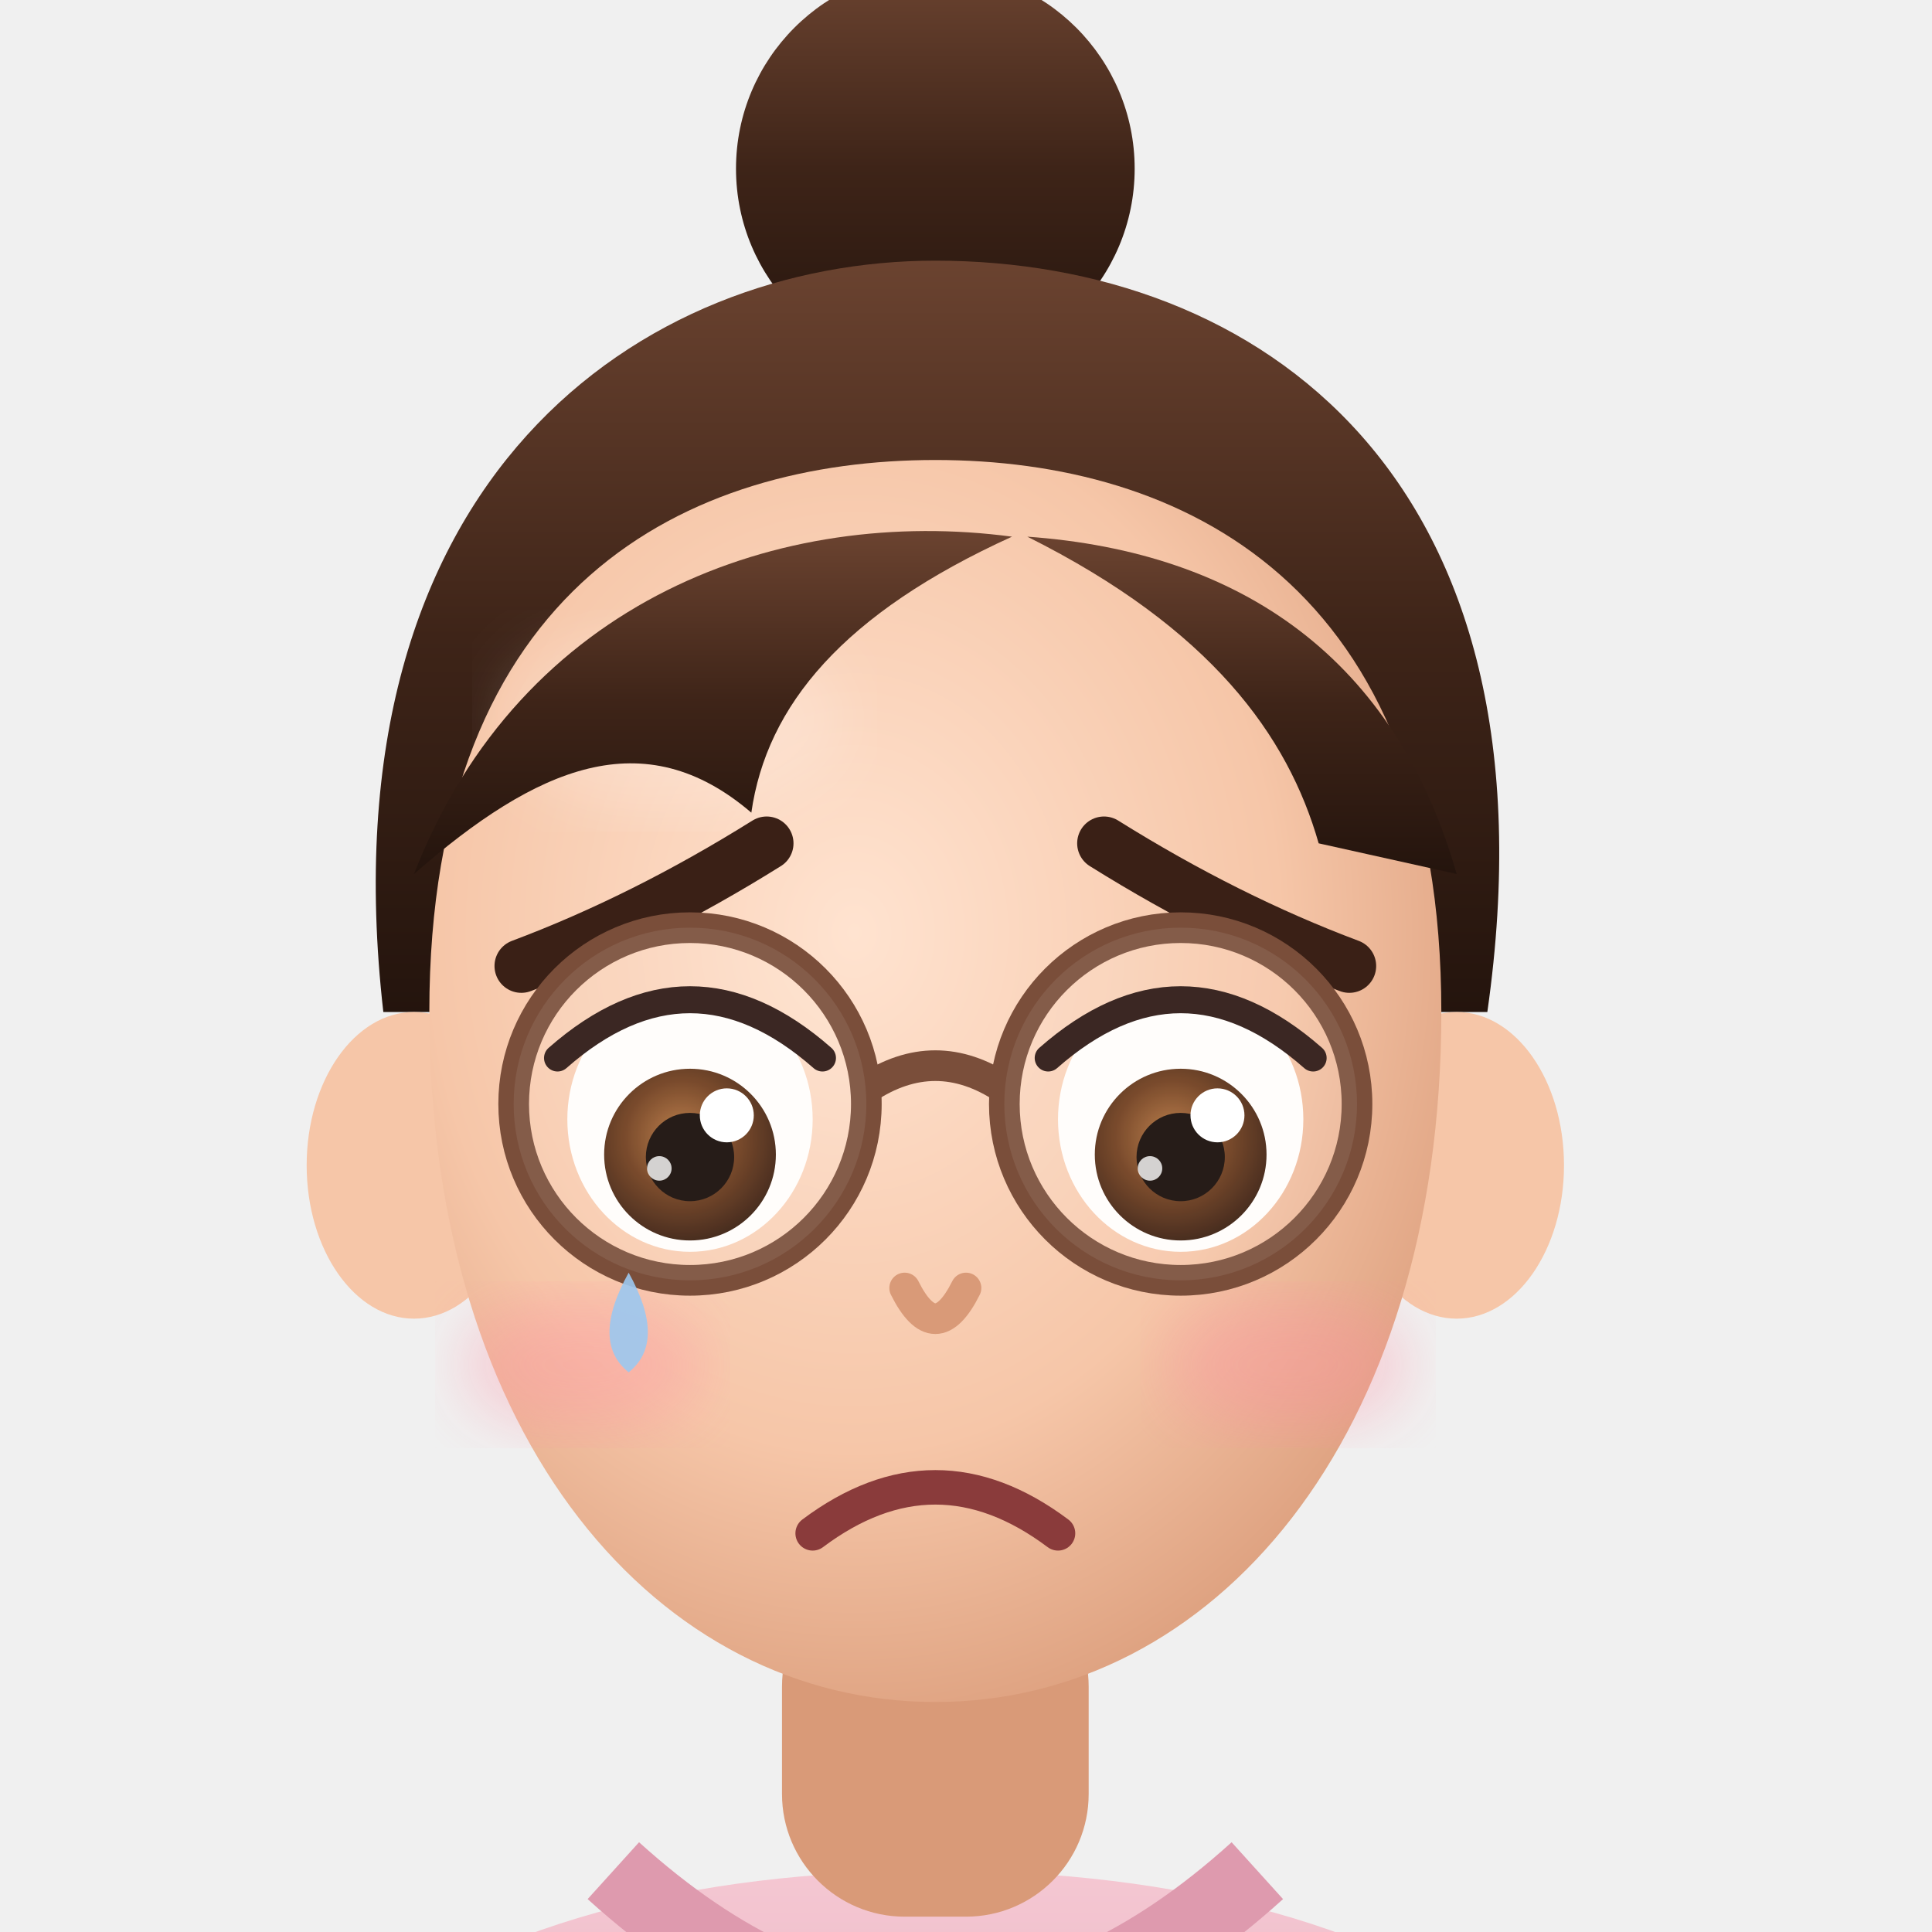
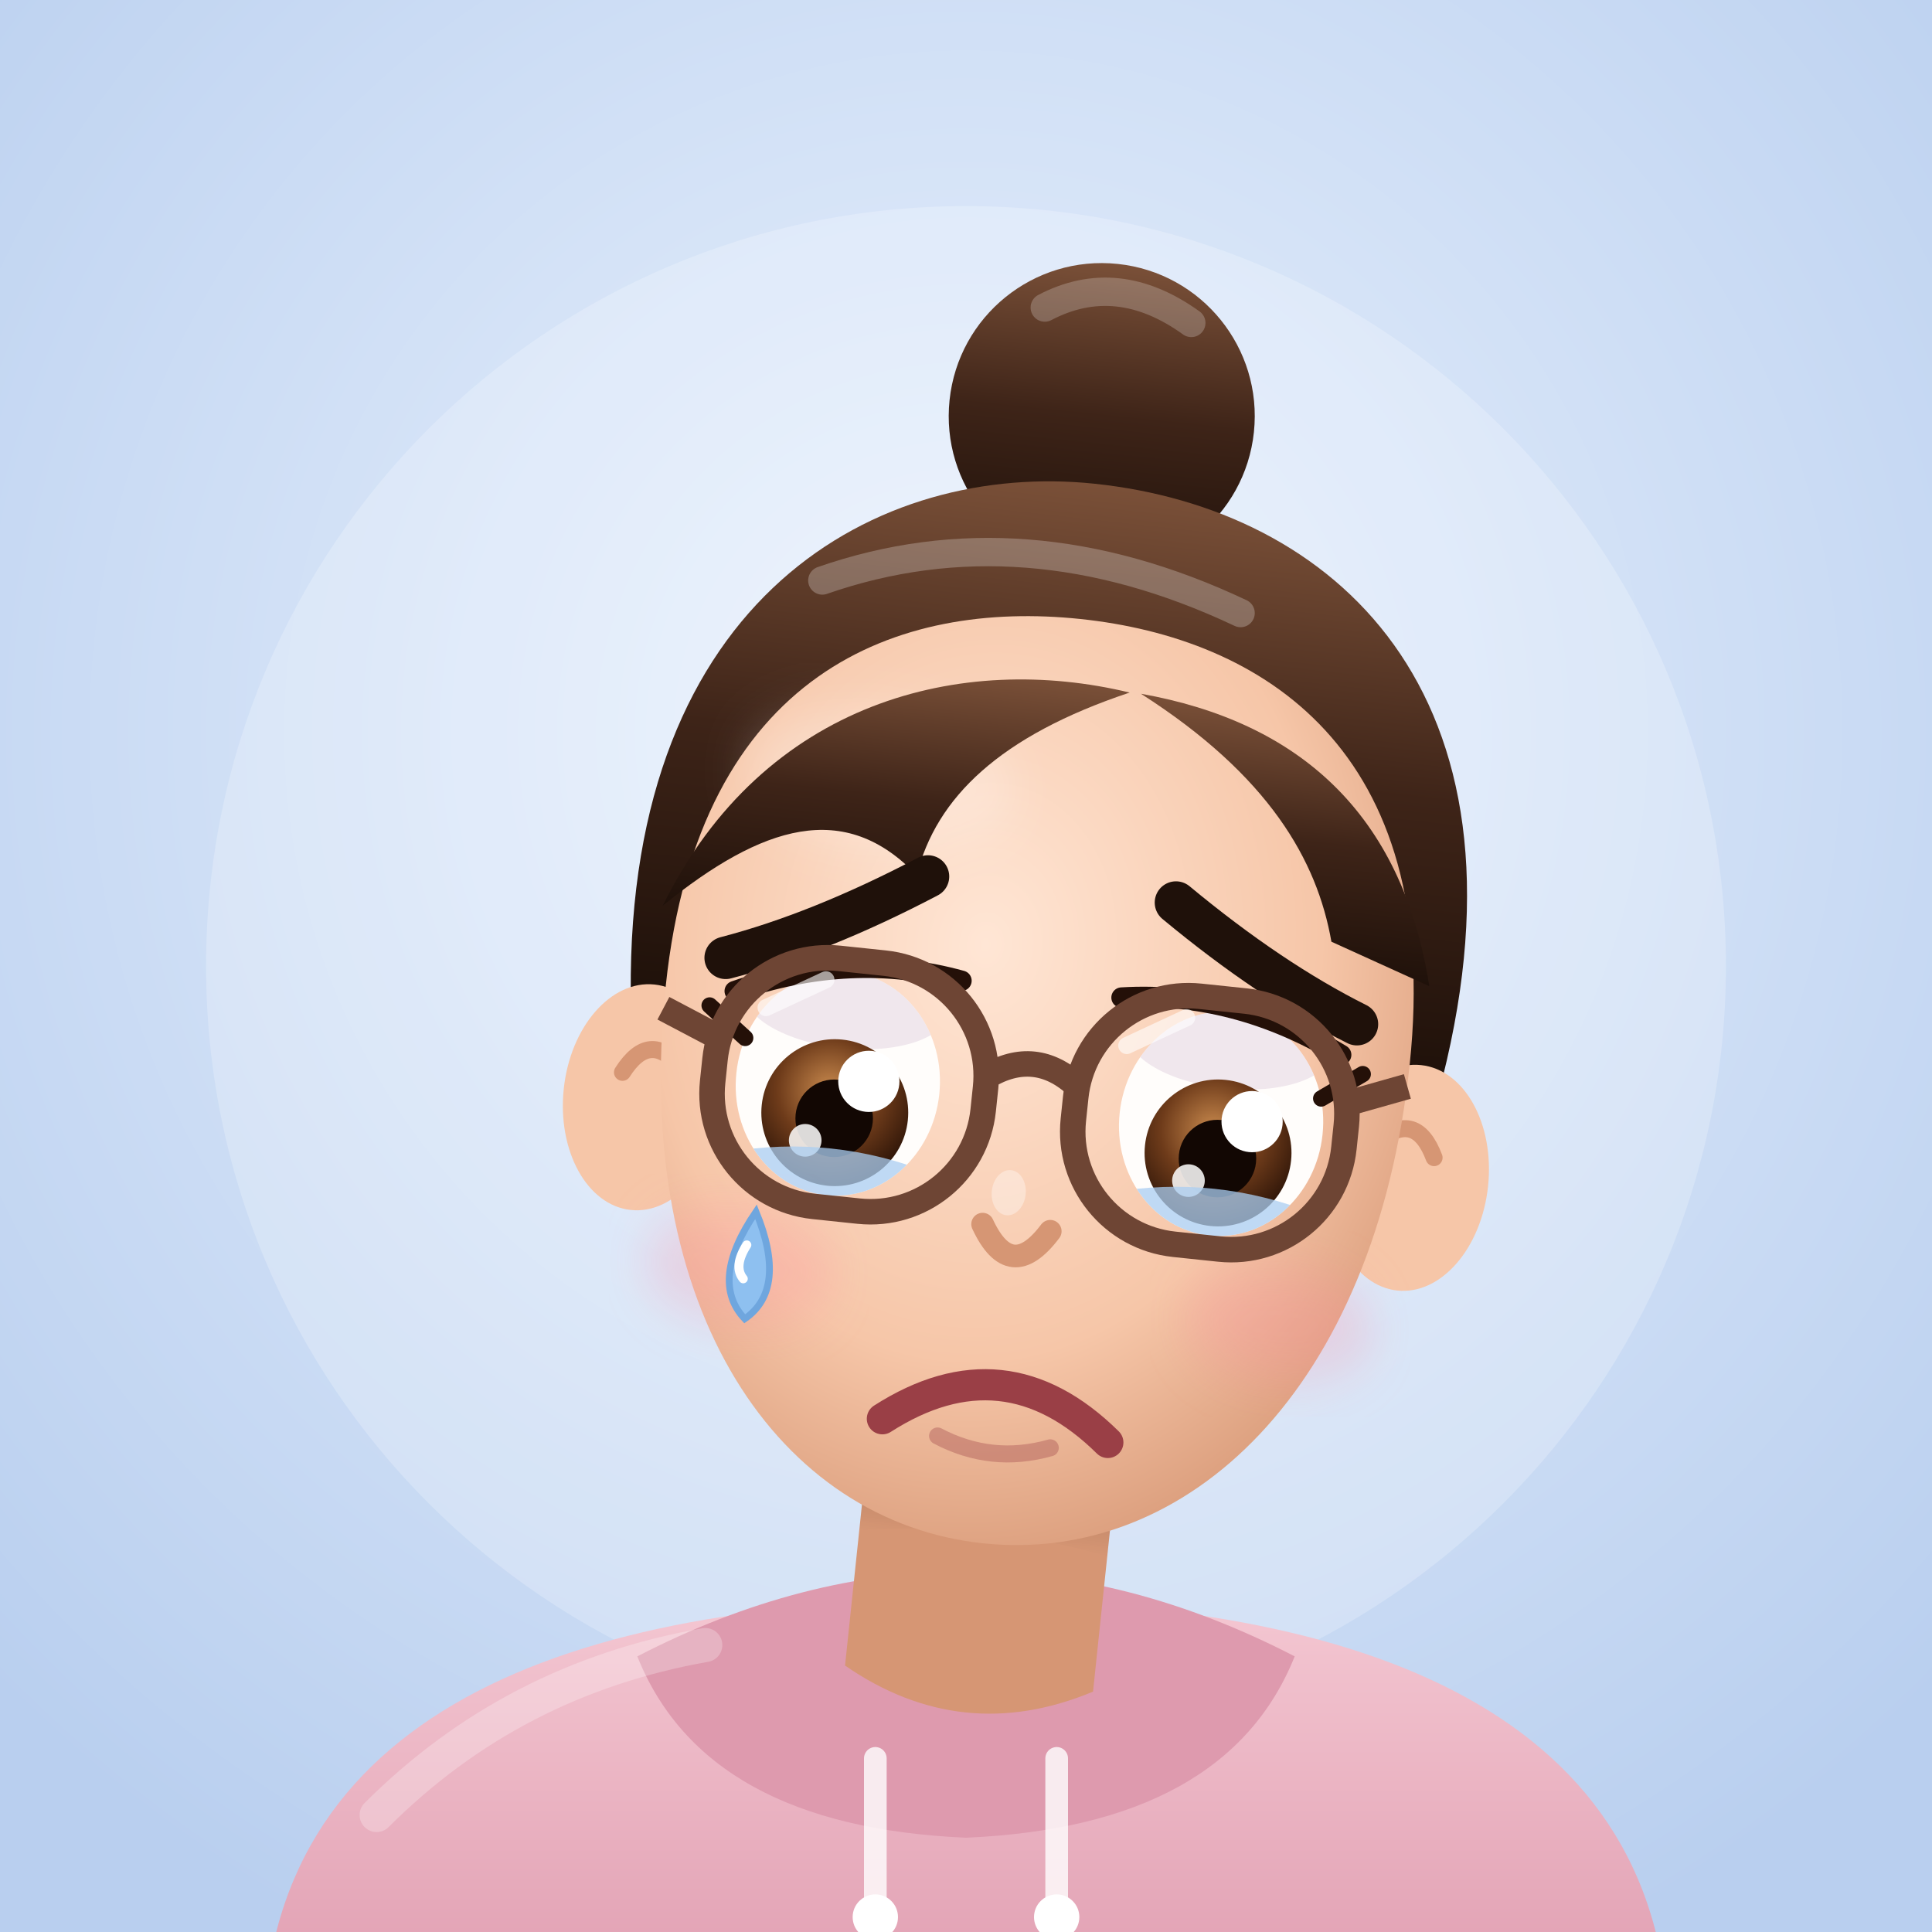
- <svg xmlns="http://www.w3.org/2000/svg" viewBox="28 18 252 252">
+ <svg xmlns="http://www.w3.org/2000/svg" viewBox="0 0 300 300">
  <defs>
-     <radialGradient id="f317" cx=".42" cy=".38" r=".7">
-       <stop offset="0" stop-color="#FFE3D0" />
-       <stop offset=".6" stop-color="#F6C6A8" />
-       <stop offset="1" stop-color="#D99A78" />
+     <radialGradient id="bg490" cx=".5" cy=".38" r=".7">
+       <stop offset="0" stop-color="#EAF2FD" />
+       <stop offset="1" stop-color="#B9CFEF" />
    </radialGradient>
-     <linearGradient id="h318" x1="0" y1="0" x2="0" y2="1">
-       <stop offset="0" stop-color="#6B4330" />
+     <radialGradient id="f485" cx=".42" cy=".36" r=".72">
+       <stop offset="0" stop-color="#FFE6D5" />
+       <stop offset=".62" stop-color="#F6C6A8" />
+       <stop offset="1" stop-color="#D69674" />
+     </radialGradient>
+     <linearGradient id="h486" x1="0" y1="0" x2="0" y2="1">
+       <stop offset="0" stop-color="#7A5038" />
      <stop offset=".5" stop-color="#3E2418" />
-       <stop offset="1" stop-color="#24140D" />
+       <stop offset="1" stop-color="#1F110A" />
    </linearGradient>
-     <linearGradient id="c319" x1="0" y1="0" x2="0" y2="1">
+     <linearGradient id="c487" x1="0" y1="0" x2="0" y2="1">
      <stop offset="0" stop-color="#F4C7D2" />
      <stop offset="1" stop-color="#DE9AAE" />
    </linearGradient>
-     <filter id="b320">
+     <linearGradient id="sh491" x1="0" y1="0" x2="0" y2="1">
+       <stop offset="0" stop-color="#000" stop-opacity=".22" />
+       <stop offset="1" stop-color="#000" stop-opacity="0" />
+     </linearGradient>
+     <filter id="b488">
      <feGaussianBlur stdDeviation="4" />
    </filter>
+     <clipPath id="clip489">
+       <circle cx="150" cy="150" r="150" />
+     </clipPath>
  </defs>
-   <circle cx="150" cy="40" r="26" fill="url(#h318)" />
-   <path d="M78 150 C70 80 112 52 150 52 C192 52 232 80 222 150 Z" fill="url(#h318)" />
-   <path d="M40 360 C40 290 86 262 150 262 C214 262 260 290 260 360Z" fill="url(#c319)" />
-   <path d="M108 262 Q150 300 192 262" fill="none" stroke="#DE9AAE" stroke-width="10" />
-   <path d="M136 280 v34 M164 280 v34" stroke="#FFFFFF" stroke-opacity=".7" stroke-width="4" stroke-linecap="round" />
-   <rect x="130" y="222" width="40" height="46" rx="16" fill="#D99A78" />
-   <ellipse cx="82" cy="170" rx="14" ry="20" fill="#F6C6A8" />
-   <ellipse cx="218" cy="170" rx="14" ry="20" fill="#F6C6A8" />
-   <path d="M84 150 C84 94 118 78 150 78 C182 78 216 94 216 150 C216 206 186 240 150 240 C114 240 84 206 84 150Z" fill="url(#f317)" />
-   <ellipse cx="116" cy="112" rx="22" ry="12" fill="#fff" opacity=".22" filter="url(#b320)" />
-   <path d="M82 132 C96 96 130 84 160 88 C138 98 128 110 126 124 C112 112 98 118 82 132Z" fill="url(#h318)" />
-   <path d="M218 132 C210 104 190 90 162 88 C186 100 196 114 200 128Z" fill="url(#h318)" />
-   <path d="M96 144 Q112 138 128 128" stroke="#3A2016" stroke-width="7" fill="none" stroke-linecap="round" />
-   <path d="M204 144 Q188 138 172 128" stroke="#3A2016" stroke-width="7" fill="none" stroke-linecap="round" />
-   <defs>
-     <radialGradient id="ir321" cx=".45" cy=".4" r=".6">
-       <stop offset="0" stop-color="#B8763E" />
-       <stop offset=".55" stop-color="#6E3B1A" />
-       <stop offset="1" stop-color="#3A1C0C" />
-     </radialGradient>
-   </defs>
-   <ellipse cx="118" cy="164" rx="16" ry="17.28" fill="#FFFDFB" />
-   <circle cx="118" cy="168.6" r="11.2" fill="url(#ir321)" />
-   <circle cx="118" cy="168.92" r="5.76" fill="#140904" />
-   <circle cx="122.8" cy="163.48" r="3.52" fill="#fff" />
-   <circle cx="114" cy="170.4" r="1.6" fill="#fff" opacity=".8" />
-   <path d="M100.72 156 Q118 140.8 135.28 156" stroke="#2A1510" stroke-width="3.52" fill="none" stroke-linecap="round" />
-   <defs>
-     <radialGradient id="ir322" cx=".45" cy=".4" r=".6">
-       <stop offset="0" stop-color="#B8763E" />
-       <stop offset=".55" stop-color="#6E3B1A" />
-       <stop offset="1" stop-color="#3A1C0C" />
-     </radialGradient>
-   </defs>
-   <ellipse cx="182" cy="164" rx="16" ry="17.28" fill="#FFFDFB" />
-   <circle cx="182" cy="168.6" r="11.2" fill="url(#ir322)" />
-   <circle cx="182" cy="168.92" r="5.76" fill="#140904" />
-   <circle cx="186.8" cy="163.48" r="3.52" fill="#fff" />
-   <circle cx="178" cy="170.4" r="1.6" fill="#fff" opacity=".8" />
-   <path d="M164.72 156 Q182 140.8 199.28 156" stroke="#2A1510" stroke-width="3.52" fill="none" stroke-linecap="round" />
-   <path d="M146 186 q4 8 8 0" stroke="#D99A78" stroke-width="4" fill="none" stroke-linecap="round" />
-   <ellipse cx="104" cy="196" rx="16" ry="9" fill="#FF8FA3" opacity="0.35" filter="url(#b320)" />
-   <ellipse cx="196" cy="196" rx="16" ry="9" fill="#FF8FA3" opacity="0.35" filter="url(#b320)" />
-   <path d="M134 218 q16 -12 32 0" stroke="#8A3B3B" stroke-width="4.5" fill="none" stroke-linecap="round" />
-   <g fill="none" stroke="#7A4E3A" stroke-width="4">
-     <circle cx="118" cy="162" r="23" />
-     <circle cx="182" cy="162" r="23" />
-     <path d="M141 160 q9 -6 18 0" />
+   <g>
+     <rect width="300" height="300" fill="url(#bg490)" />
+     <circle cx="150" cy="150" r="118" fill="#fff" opacity=".22" />
+     <g transform="translate(18 24) scale(.88)">
+       <g transform="translate(0 3)">
+         <path d="M26 330 C26 272 80 252 150 252 C220 252 274 272 274 330Z" fill="url(#c487)" />
+         <path d="M92 262 Q150 232 208 262 Q196 292 150 294 Q104 292 92 262Z" fill="#DE9AAE" />
+         <path d="M46 290 Q70 266 104 260" stroke="#fff" stroke-opacity=".25" stroke-width="6" fill="none" stroke-linecap="round" />
+         <path d="M134 280 v26 M166 280 v26" stroke="#FFFFFF" stroke-opacity=".8" stroke-width="4" stroke-linecap="round" />
+         <circle cx="134" cy="308" r="4" fill="#fff" />
+         <circle cx="166" cy="308" r="4" fill="#fff" />
+       </g>
+       <g transform="translate(2 5) rotate(6 150 250)">
+         <circle cx="150" cy="40" r="27" fill="url(#h486)" />
+         <path d="M138 22 q12 -8 26 0" stroke="#fff" stroke-opacity=".22" stroke-width="5" fill="none" stroke-linecap="round" />
+         <path d="M78 150 C70 80 112 52 150 52 C192 52 232 80 222 150 Z" fill="url(#h486)" />
+         <path d="M128 216 h44 v48 q-22 12 -44 0z" fill="#D69674" />
+         <path d="M128 222 h44 v18 q-22 -4 -44 0z" fill="url(#sh491)" />
+         <ellipse cx="82" cy="168" rx="14" ry="20" fill="#F6C6A8" />
+         <ellipse cx="218" cy="168" rx="14" ry="20" fill="#F6C6A8" />
+         <path d="M78 164 q4 -8 10 -2" stroke="#D69674" stroke-width="3" fill="none" stroke-linecap="round" />
+         <path d="M222 164 q-4 -8 -10 -2" stroke="#D69674" stroke-width="3" fill="none" stroke-linecap="round" />
+         <path d="M84 148 C84 92 118 76 150 76 C182 76 216 92 216 148 C216 206 186 240 150 240 C114 240 84 206 84 148Z" fill="url(#f485)" />
+         <ellipse cx="118" cy="108" rx="24" ry="12" fill="#fff" opacity=".25" filter="url(#b488)" />
+         <path d="M82 134 C96 96 130 84 160 88 C138 98 128 110 126 124 C112 112 98 118 82 134Z" fill="url(#h486)" />
+         <path d="M218 134 C210 104 190 90 162 88 C186 100 196 114 200 128Z" fill="url(#h486)" />
+         <path d="M104 74 q34 -16 74 -2" stroke="#fff" stroke-opacity=".25" stroke-width="5" fill="none" stroke-linecap="round" />
+         <defs>
+           <radialGradient id="ir492" cx=".45" cy=".35" r=".65">
+             <stop offset="0" stop-color="#C98A4E" />
+             <stop offset=".55" stop-color="#6E3B1A" />
+             <stop offset="1" stop-color="#2E1508" />
+           </radialGradient>
+           <clipPath id="ir492c">
+             <ellipse cx="116" cy="162" rx="18" ry="19.8" />
+           </clipPath>
+         </defs>
+         <ellipse cx="116" cy="162" rx="18" ry="19.8" fill="#FFFDFB" />
+         <g clip-path="url(#ir492c)">
+           <ellipse cx="116" cy="147.6" rx="18" ry="8.1" fill="#E6D8E4" opacity=".6" />
+           <circle cx="116" cy="167.16" r="12.96" fill="url(#ir492)" />
+           <circle cx="116" cy="168.16" r="6.84" fill="#120703" />
+           <circle cx="121.4" cy="161.04" r="5.4" fill="#fff" />
+           <circle cx="111.32" cy="172.56" r="2.88" fill="#fff" opacity=".85" />
+           <path d="M98 176.04 Q116 171 134 176.04 L134 183.6 L98 183.6Z" fill="#A9CDF2" opacity=".75" />
+           <path d="M94.4 147.675 Q116 138.375 137.6 141.675 L137.6 133.2 L94.4 133.2Z" fill="#F6C6A8" />
+         </g>
+         <path d="M96.2 147.675 Q116 138.375 135.8 141.675" stroke="#241008" stroke-width="3.6" fill="none" stroke-linecap="round" />
+         <path d="M98.9 155.7 l-6.84 -5.04" stroke="#241008" stroke-width="2.88" stroke-linecap="round" />
+         <defs>
+           <radialGradient id="ir493" cx=".45" cy=".35" r=".65">
+             <stop offset="0" stop-color="#C98A4E" />
+             <stop offset=".55" stop-color="#6E3B1A" />
+             <stop offset="1" stop-color="#2E1508" />
+           </radialGradient>
+           <clipPath id="ir493c">
+             <ellipse cx="184" cy="162" rx="18" ry="19.8" />
+           </clipPath>
+         </defs>
+         <ellipse cx="184" cy="162" rx="18" ry="19.8" fill="#FFFDFB" />
+         <g clip-path="url(#ir493c)">
+           <ellipse cx="184" cy="147.6" rx="18" ry="8.1" fill="#E6D8E4" opacity=".6" />
+           <circle cx="184" cy="167.16" r="12.96" fill="url(#ir493)" />
+           <circle cx="184" cy="168.16" r="6.84" fill="#120703" />
+           <circle cx="189.4" cy="161.04" r="5.4" fill="#fff" />
+           <circle cx="179.32" cy="172.56" r="2.88" fill="#fff" opacity=".85" />
+           <path d="M166 176.04 Q184 171 202 176.04 L202 183.6 L166 183.6Z" fill="#A9CDF2" opacity=".75" />
+           <path d="M162.4 141.675 Q184 138.375 205.6 147.675 L205.6 133.2 L162.4 133.2Z" fill="#F6C6A8" />
+         </g>
+         <path d="M164.2 141.675 Q184 138.375 203.8 147.675" stroke="#241008" stroke-width="3.6" fill="none" stroke-linecap="round" />
+         <path d="M201.1 155.7 l6.84 -5.04" stroke="#241008" stroke-width="2.88" stroke-linecap="round" />
+         <path d="M94 142 Q110 136 128 124" stroke="#1F110A" stroke-width="7.5" fill="none" stroke-linecap="round" />
+         <path d="M206 142 Q190 136 172 124" stroke="#1F110A" stroke-width="7.5" fill="none" stroke-linecap="round" />
+         <path d="M144 184 q6 10 12 0" stroke="#D69674" stroke-width="4" fill="none" stroke-linecap="round" />
+         <ellipse cx="148" cy="178" rx="3" ry="4" fill="#fff" opacity=".35" />
+         <ellipse cx="102" cy="196" rx="17" ry="10" fill="#FF8FA3" opacity="0.25" filter="url(#b488)" />
+         <ellipse cx="198" cy="196" rx="17" ry="10" fill="#FF8FA3" opacity="0.25" filter="url(#b488)" />
+         <path d="M130 220 Q150 204 170 220" stroke="#9A3F46" stroke-width="5.5" fill="none" stroke-linecap="round" />
+         <path d="M140 222 q10 4 20 0" stroke="#9A3F46" stroke-opacity=".35" stroke-width="3" fill="none" stroke-linecap="round" />
+         <g fill="none" stroke="#6E4534" stroke-width="4.5">
+           <rect x="94" y="140" width="48" height="44" rx="20" />
+           <rect x="158" y="140" width="48" height="44" rx="20" />
+           <path d="M142 158 q8 -6 16 0" />
+           <path d="M94 156 l-10 -4 M206 156 l10 -4" />
+         </g>
+         <path d="M102 150 l10 -6" stroke="#fff" stroke-opacity=".6" stroke-width="3" stroke-linecap="round" />
+         <path d="M166 150 l10 -6" stroke="#fff" stroke-opacity=".6" stroke-width="3" stroke-linecap="round" />
+         <path d="M104 186 q-7 13 0 19 q7 -6 0 -19z" fill="#8EC0F0" stroke="#6FA6DE" stroke-width="1.2" />
+         <path d="M103 192 q-2 4 0 6" stroke="#fff" stroke-width="1.6" fill="none" stroke-linecap="round" />
+       </g>
+     </g>
  </g>
-   <circle cx="118" cy="162" r="23" fill="#fff" opacity=".08" />
-   <circle cx="182" cy="162" r="23" fill="#fff" opacity=".08" />
-   <path d="M110 184 q-5 9 0 13 q5 -4 0 -13z" fill="#9CC8F0" opacity=".9" />
</svg>
